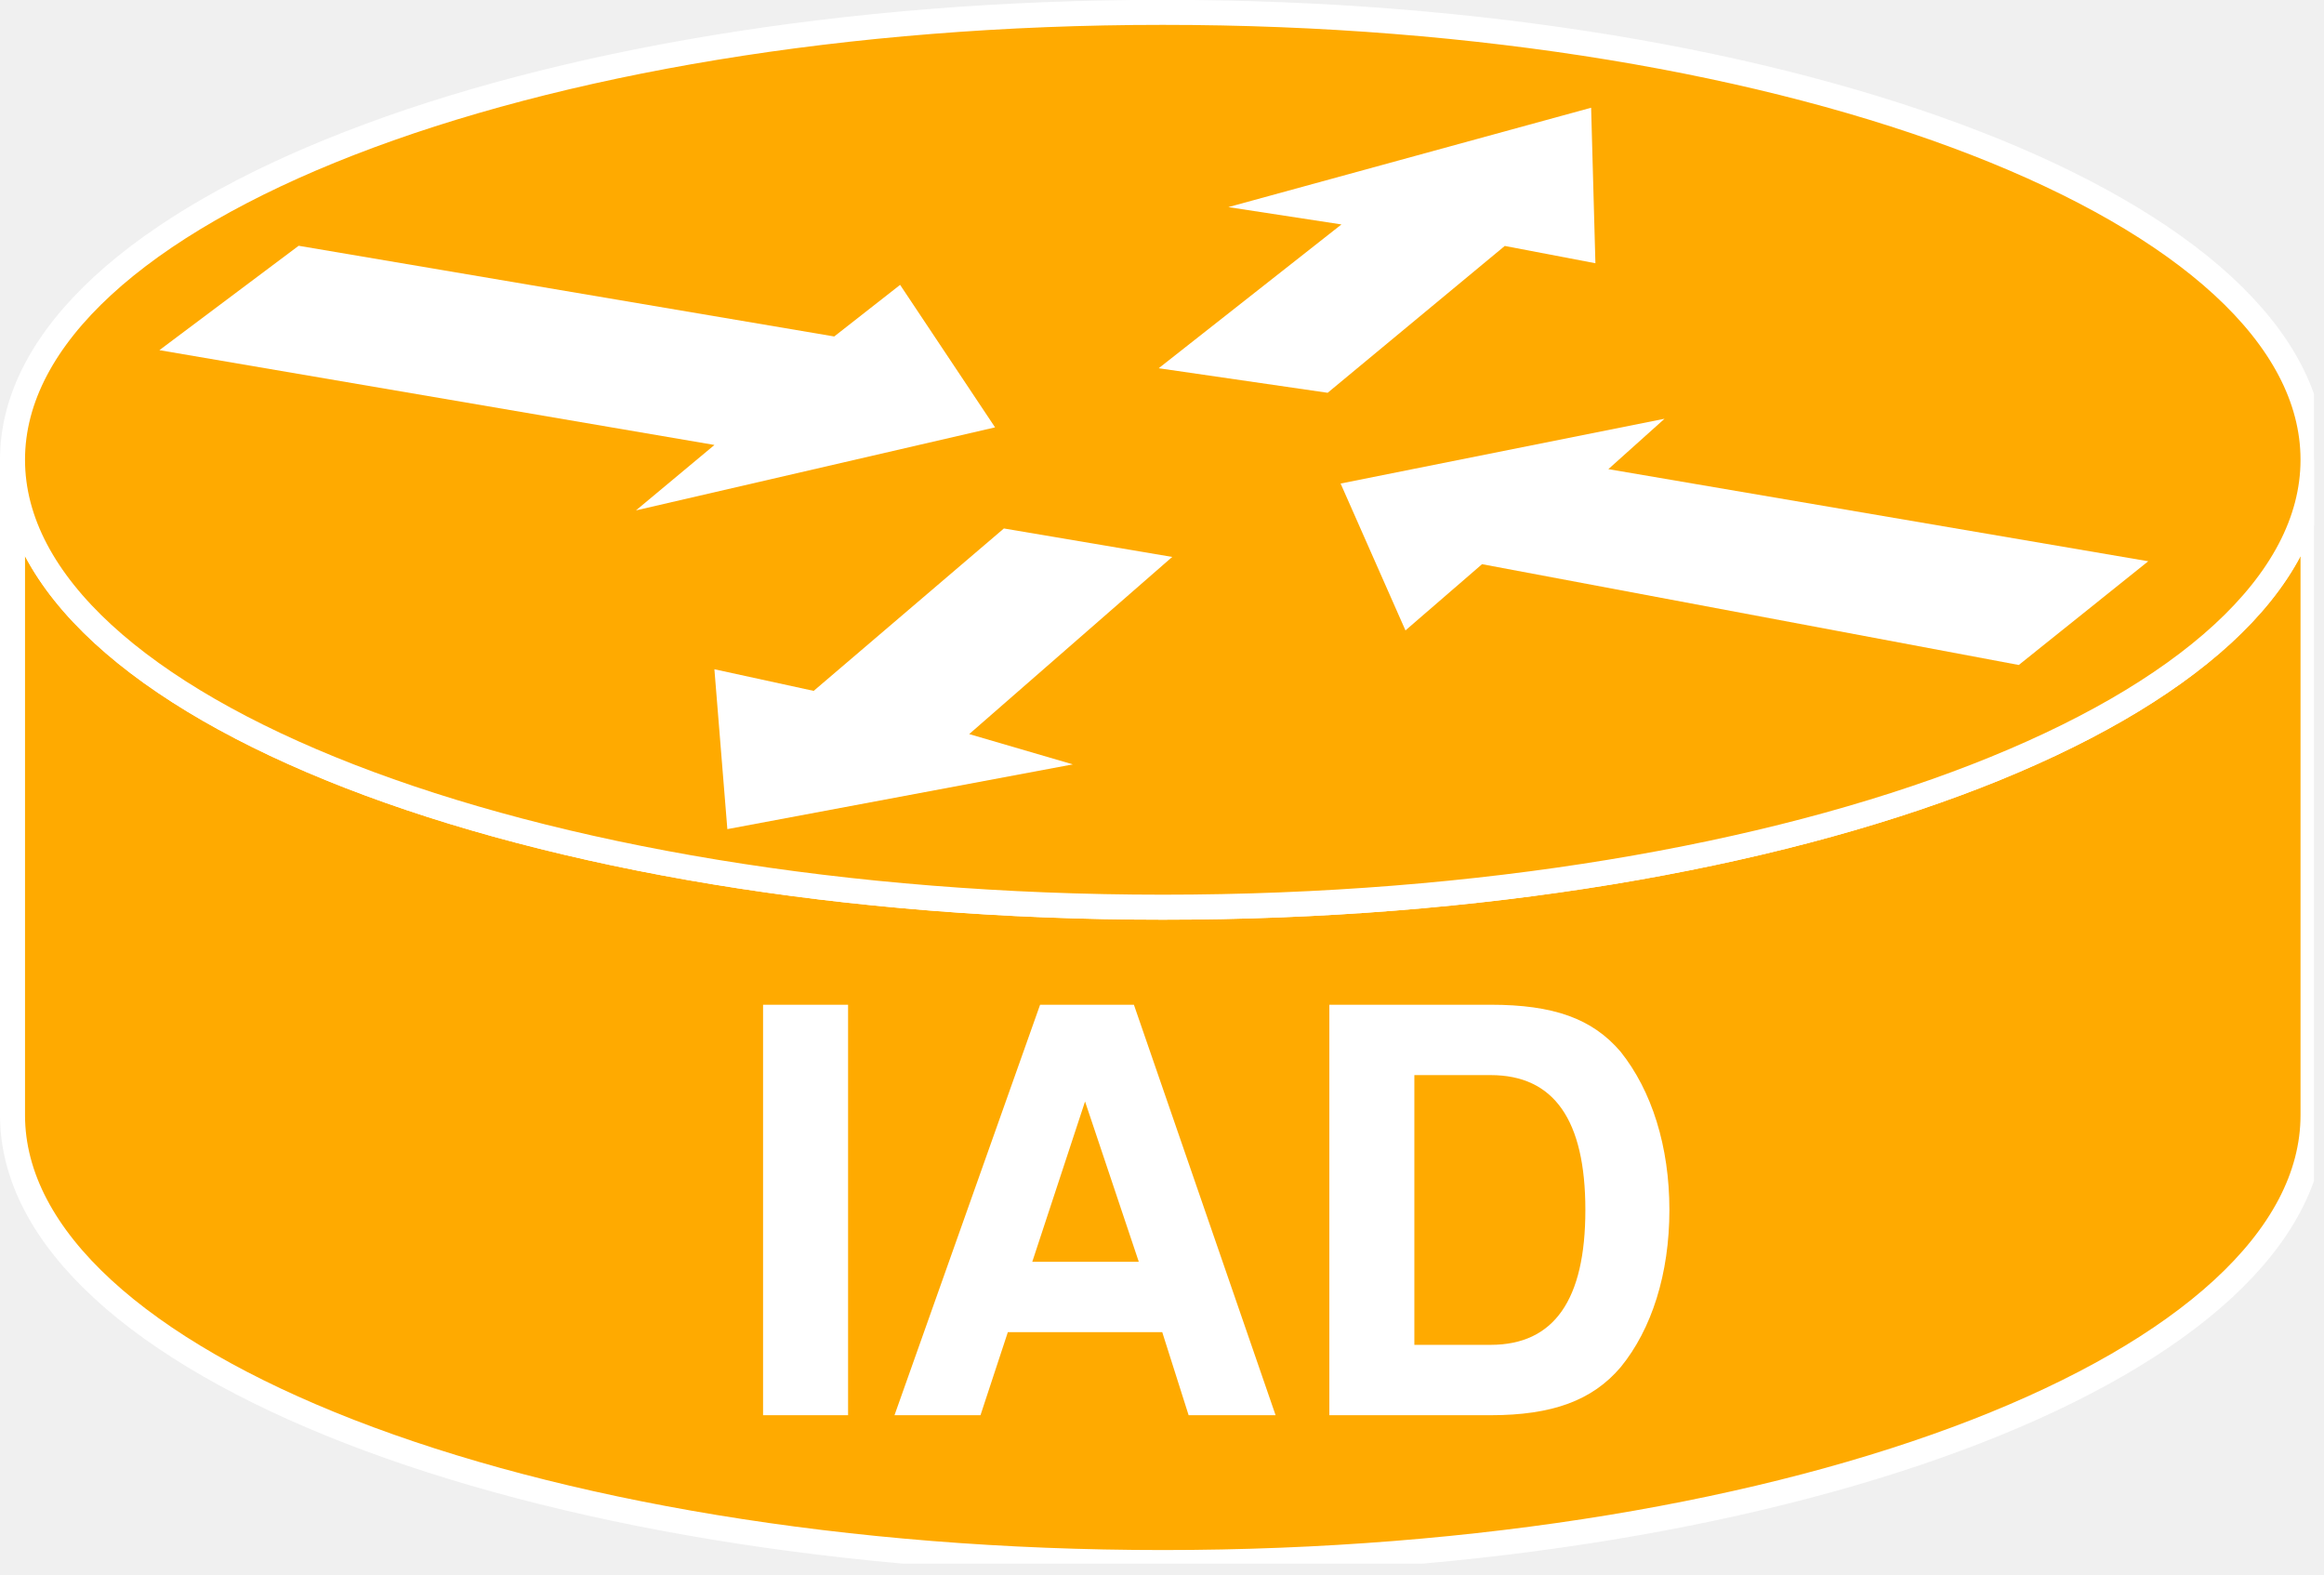
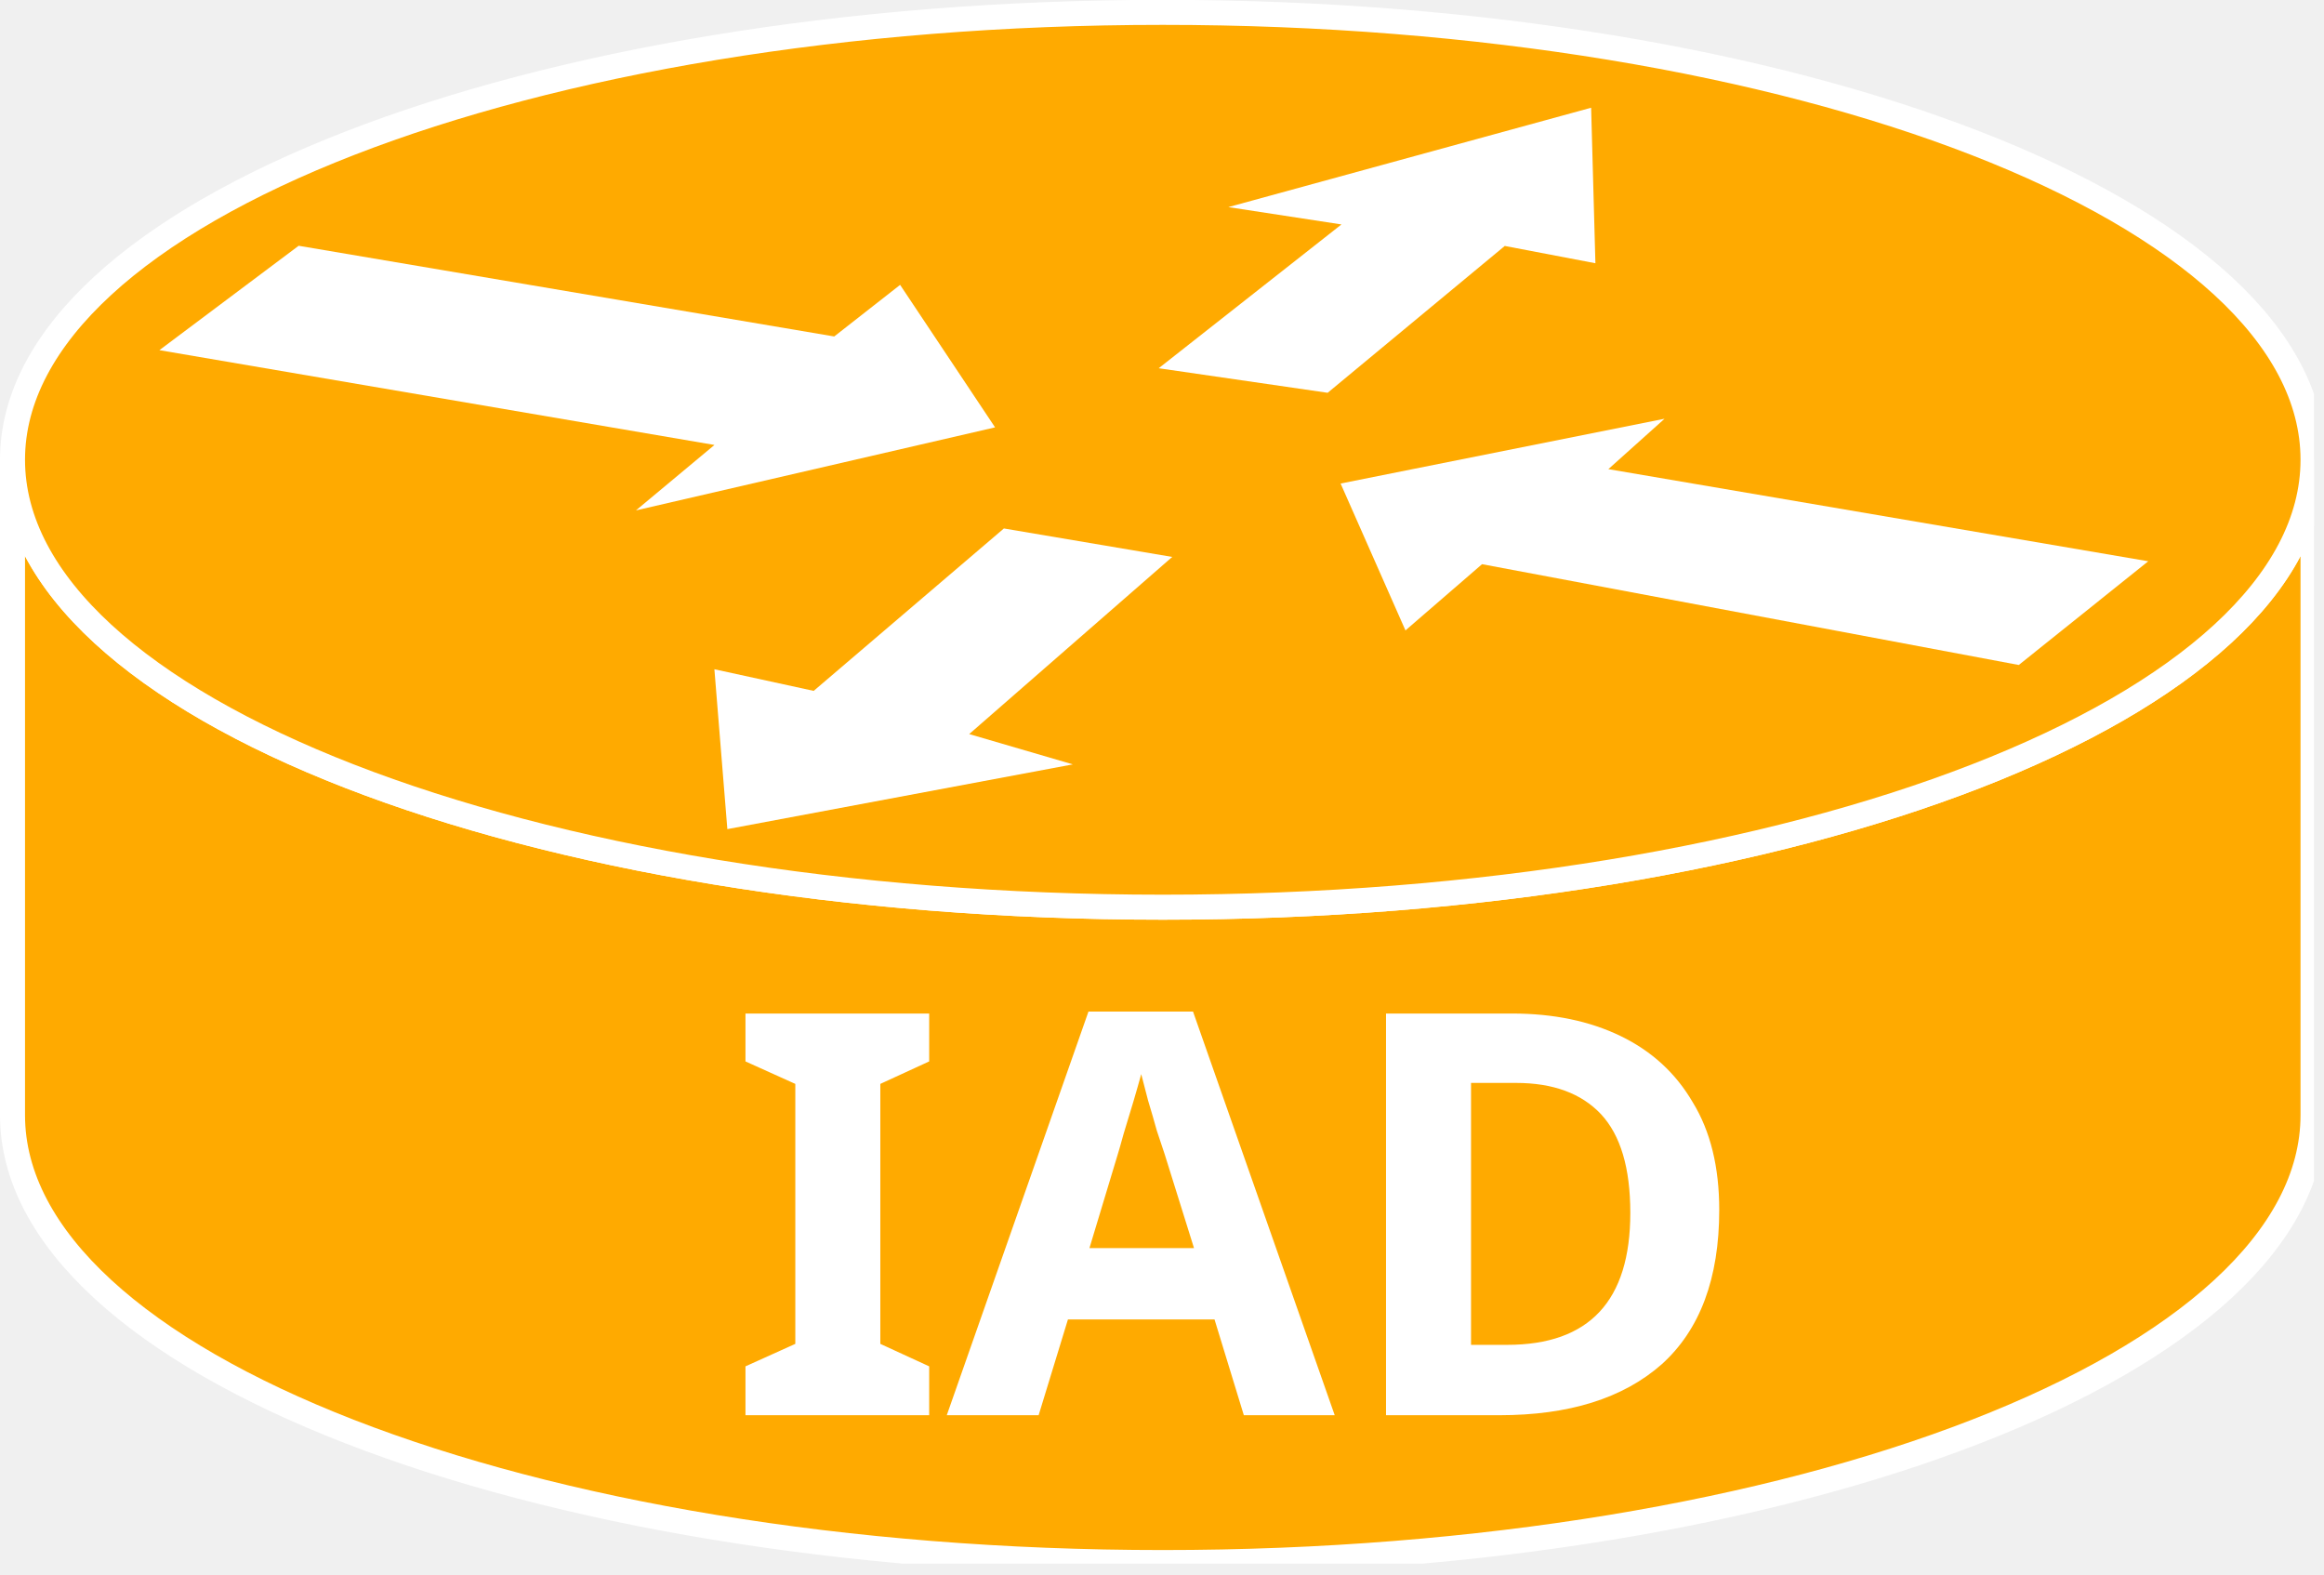
<svg xmlns="http://www.w3.org/2000/svg" viewBox="0 0 49.547 33.573" height="33.573" width="49.547" xml:space="preserve" id="svg2" version="1.1">
  <defs id="defs6">
    <clipPath id="clipPath20" clipPathUnits="userSpaceOnUse">
      <path id="path18" d="m 0,1.816 h 370 v 250 H 0 Z" />
    </clipPath>
  </defs>
  <g transform="matrix(1.333333,0,0,-1.333333,0,33.57333)" id="g10">
    <g transform="scale(0.1)" id="g12">
      <g id="g14">
        <g clip-path="url(#clipPath20)" id="g16">
          <path id="path22" style="fill:#FFAA00;fill-opacity:1;fill-rule:nonzero;stroke:none" d="m 369.848,178.301 c 0,-39.512 -82.344,-71.535 -183.918,-71.535 C 84.348,106.766 2,138.789 2,178.301 V 73.523 c 0,-39.5 82.348,-71.531 183.93,-71.531 101.574,0 183.918,32.031 183.918,71.531 V 178.301" />
          <path id="path24" style="fill:none;stroke:#FFFFFF;stroke-width:4;stroke-linecap:butt;stroke-linejoin:miter;stroke-miterlimit:4;stroke-dasharray:none;stroke-opacity:1" d="m 369.848,178.301 c 0,-39.512 -82.344,-71.535 -183.918,-71.535 C 84.348,106.766 2,138.789 2,178.301 V 73.523 c 0,-39.5 82.348,-71.531 183.93,-71.531 101.574,0 183.918,32.031 183.918,71.531 z" />
          <path id="path26" style="fill:#FFAA00;fill-opacity:1;fill-rule:nonzero;stroke:none" d="m 185.93,106.766 c 101.574,0 183.918,32.023 183.918,71.535 0,39.5 -82.344,71.523 -183.918,71.523 C 84.348,249.824 2,217.801 2,178.301 2,138.789 84.348,106.766 185.93,106.766" />
          <path id="path28" style="fill:none;stroke:#FFFFFF;stroke-width:4;stroke-linecap:butt;stroke-linejoin:miter;stroke-miterlimit:4;stroke-dasharray:none;stroke-opacity:1" d="m 185.93,106.766 c 101.574,0 183.918,32.023 183.918,71.535 0,39.5 -82.344,71.523 -183.918,71.523 C 84.348,249.824 2,217.801 2,178.301 2,138.789 84.348,106.766 185.93,106.766 Z" />
          <path id="path30" style="fill:#FFFFFF;fill-opacity:1;fill-rule:nonzero;stroke:none" d="m 143.926,206.258 15.183,-22.781 -57.421,-13.274 12.55,10.461 -88.75,15.156 22.266,16.688 85.637,-14.5 10.535,8.25" />
          <path id="path32" style="fill:#FFFFFF;fill-opacity:1;fill-rule:nonzero;stroke:none" d="m 224.73,151.016 -10.371,23.484 51.797,10.352 -8.984,-8.055 86.328,-14.727 -20.703,-16.582 -85.82,16.114 -12.247,-10.586" />
          <path id="path34" style="fill:#FFFFFF;fill-opacity:1;fill-rule:nonzero;stroke:none" d="m 196.41,218.691 58.008,15.887 0.684,-24.863 -14.493,2.765 -28.32,-23.476 -27.016,3.926 29.223,22.988 -18.086,2.773" />
          <path id="path36" style="fill:#FFFFFF;fill-opacity:1;fill-rule:nonzero;stroke:none" d="m 171.543,129.598 -55.242,-10.352 -2.071,25.559 15.875,-3.457 30.415,25.965 26.914,-4.551 -32.461,-28.321 16.57,-4.843" />
          <g transform="scale(10)" id="g38">
-             <text id="text42" style="font-variant:normal;font-weight:bold;font-size:9px;font-family:Helvetica;-inkscape-font-specification:Helvetica-Bold;writing-mode:lr-tb;fill:#FFFFFF;fill-opacity:1;fill-rule:nonzero;stroke:none" transform="matrix(1,0,0,-1,11.6387,2.55469)">
+             <text id="text42" style="font-variant:normal;font-weight:bold;font-size:9px;font-family:'Arial-BoldMT';fill:#FFFFFF;fill-opacity:1;" transform="matrix(1,0,0,-1,11.6387,2.55469)">
              <tspan id="tspan40" y="0" x="0 2.502 9">IAD</tspan>
            </text>
          </g>
        </g>
      </g>
    </g>
  </g>
</svg>
